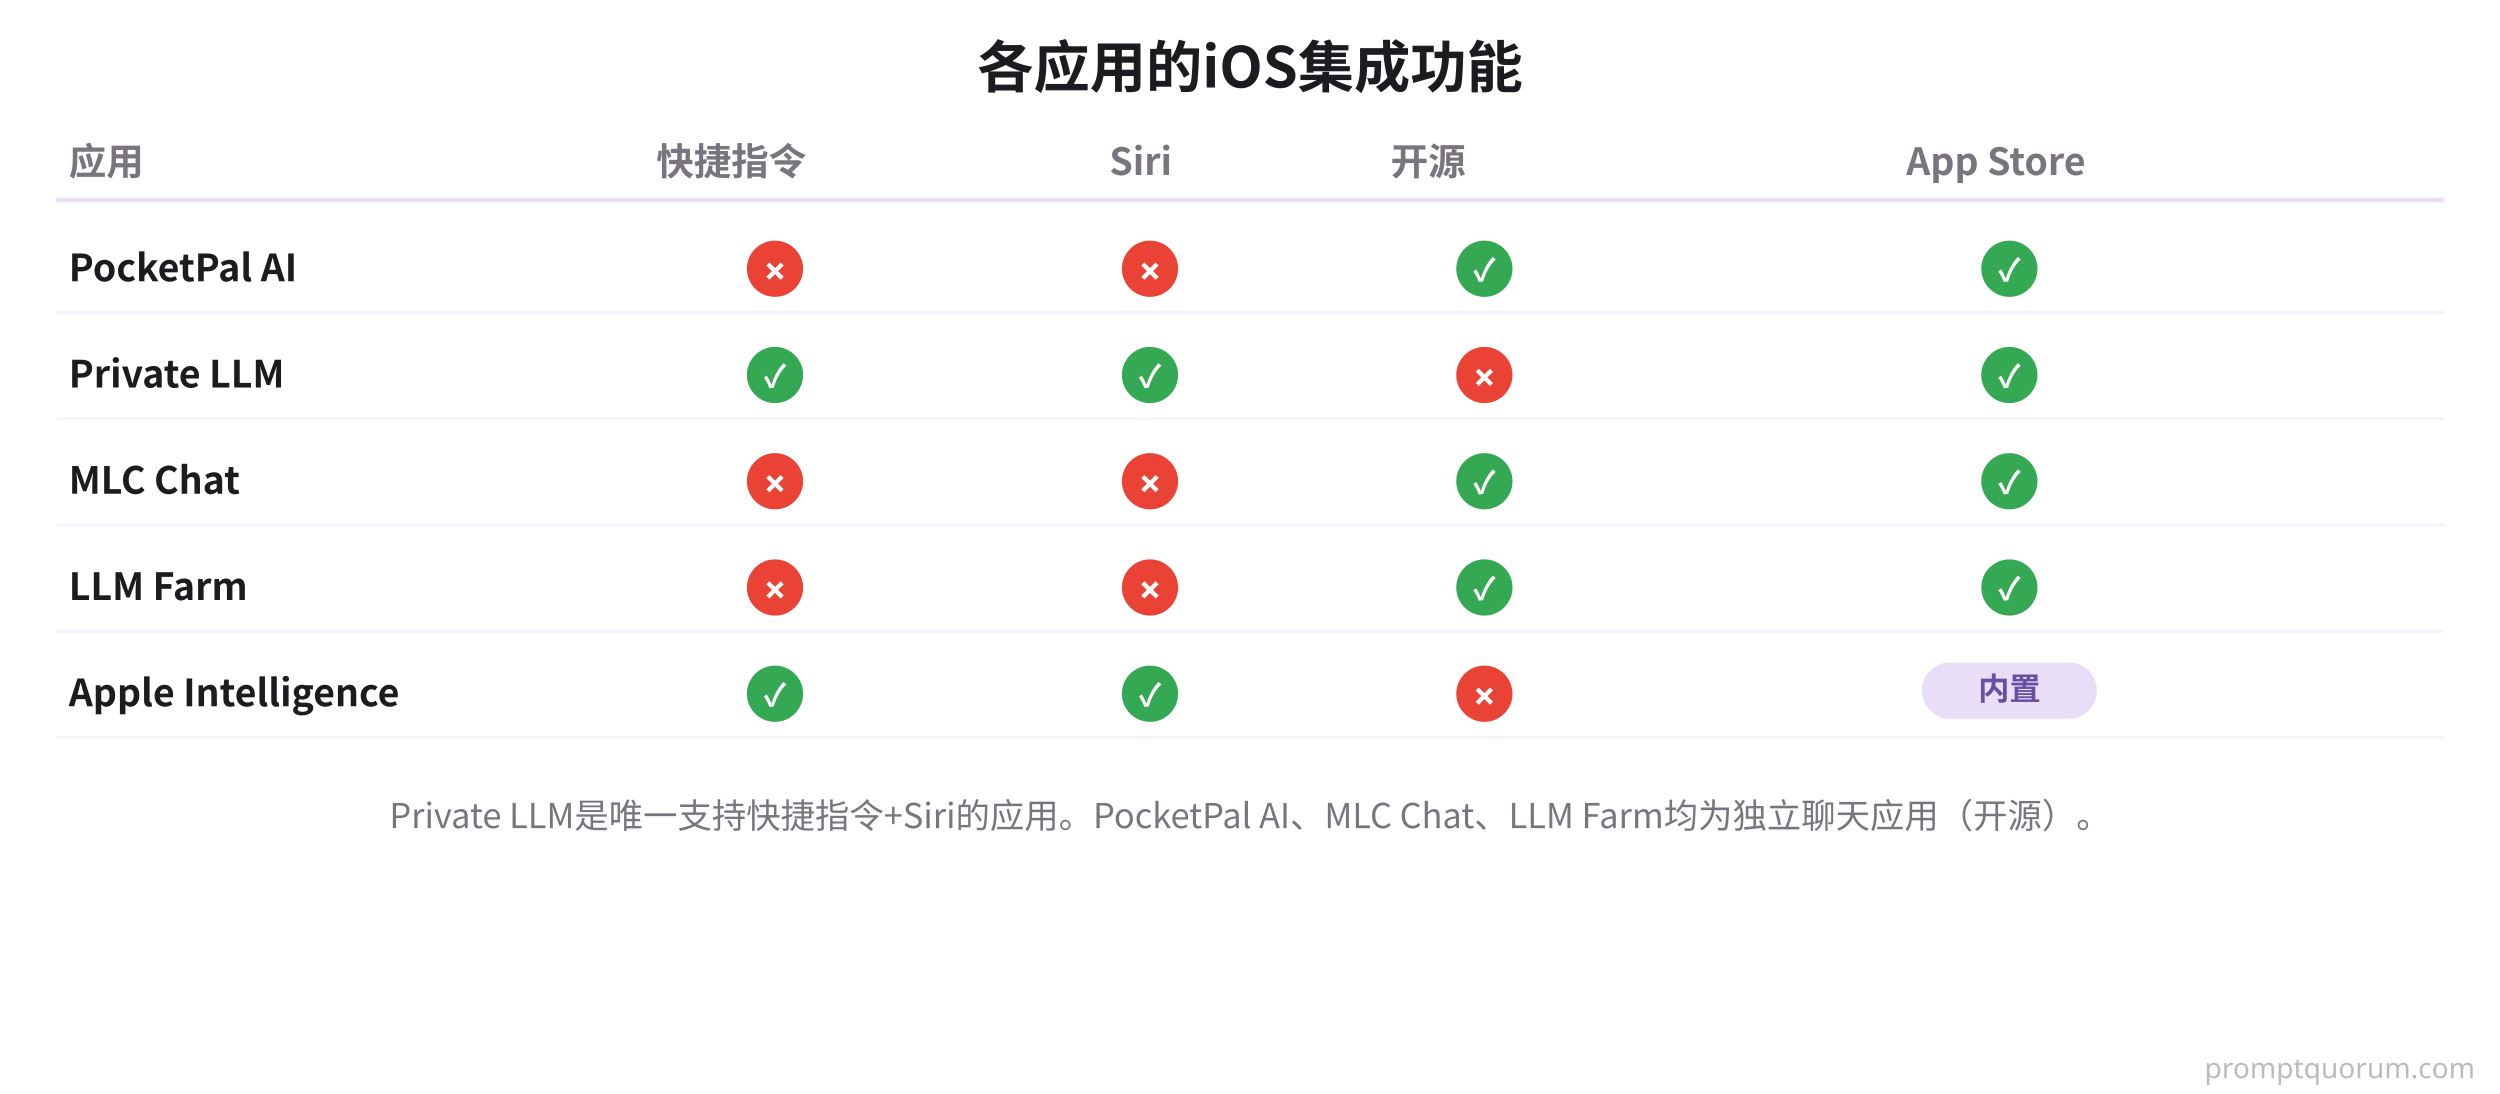
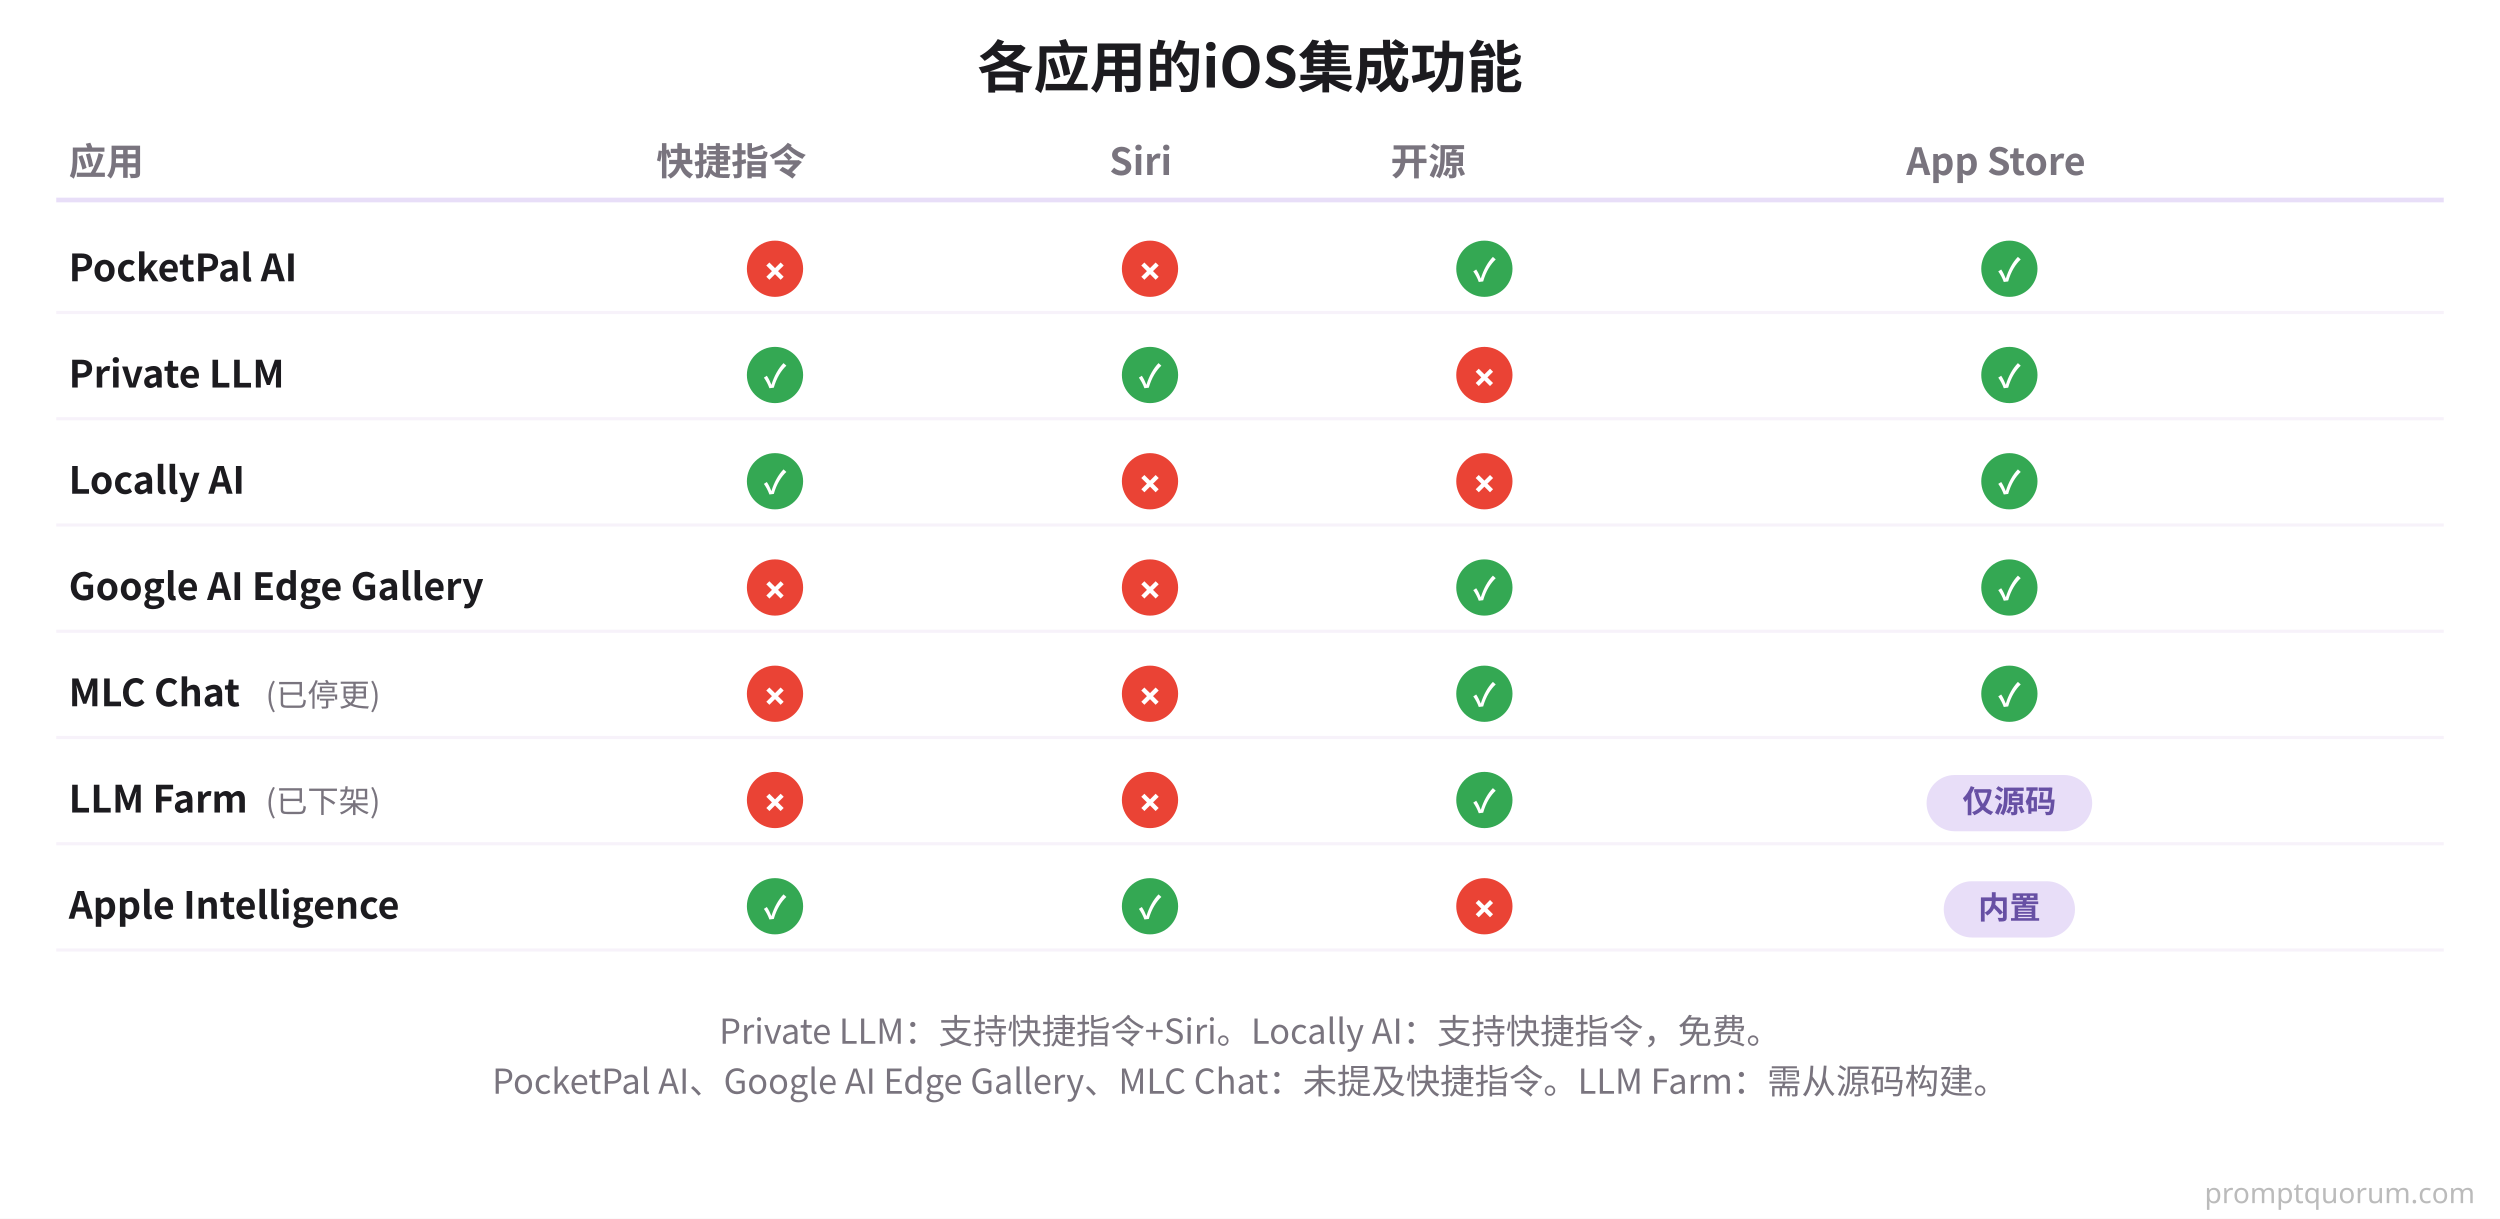
- <svg xmlns="http://www.w3.org/2000/svg" viewBox="0 0 800 350" font-family="system-ui, -apple-system, 'PingFang SC', 'Noto Sans CJK SC', sans-serif">
-   <rect width="800" height="350" fill="#FFFFFF" />
+ <svg xmlns="http://www.w3.org/2000/svg" viewBox="0 0 800 390" font-family="system-ui, -apple-system, 'PingFang SC', 'Noto Sans CJK SC', sans-serif">
+   <rect width="800" height="390" fill="#FFFFFF" />
  <text x="400" y="28" font-size="18" font-weight="700" fill="#1C1B1F" text-anchor="middle">各应用的iOS集成功能</text>
  <text x="22" y="56" font-size="12" font-weight="700" fill="#79747E">应用</text>
  <text x="210" y="56" font-size="12" font-weight="700" fill="#79747E">快捷指令</text>
  <text x="355" y="56" font-size="12" font-weight="700" fill="#79747E">Siri</text>
  <text x="445" y="56" font-size="12" font-weight="700" fill="#79747E">开源</text>
  <text x="610" y="56" font-size="12" font-weight="700" fill="#79747E">App Store</text>
  <line x1="18" y1="64" x2="782" y2="64" stroke="#E8DEF8" stroke-width="1.5" />
  <text x="22" y="90" font-size="12" font-weight="600" fill="#1C1B1F">PocketPal AI</text>
  <circle cx="248" cy="86" r="9" fill="#EA4335" />
  <text x="248" y="90" font-size="10" font-weight="700" fill="#FFFFFF" text-anchor="middle">✗</text>
  <circle cx="368" cy="86" r="9" fill="#EA4335" />
  <text x="368" y="90" font-size="10" font-weight="700" fill="#FFFFFF" text-anchor="middle">✗</text>
  <circle cx="475" cy="86" r="9" fill="#34A853" />
  <text x="475" y="90" font-size="10" font-weight="700" fill="#FFFFFF" text-anchor="middle">✓</text>
  <circle cx="643" cy="86" r="9" fill="#34A853" />
  <text x="643" y="90" font-size="10" font-weight="700" fill="#FFFFFF" text-anchor="middle">✓</text>
  <line x1="18" y1="100" x2="782" y2="100" stroke="#F7F2FA" stroke-width="1" />
  <text x="22" y="124" font-size="12" font-weight="600" fill="#1C1B1F">Private LLM</text>
  <circle cx="248" cy="120" r="9" fill="#34A853" />
  <text x="248" y="124" font-size="10" font-weight="700" fill="#FFFFFF" text-anchor="middle">✓</text>
  <circle cx="368" cy="120" r="9" fill="#34A853" />
  <text x="368" y="124" font-size="10" font-weight="700" fill="#FFFFFF" text-anchor="middle">✓</text>
  <circle cx="475" cy="120" r="9" fill="#EA4335" />
  <text x="475" y="124" font-size="10" font-weight="700" fill="#FFFFFF" text-anchor="middle">✗</text>
  <circle cx="643" cy="120" r="9" fill="#34A853" />
  <text x="643" y="124" font-size="10" font-weight="700" fill="#FFFFFF" text-anchor="middle">✓</text>
  <line x1="18" y1="134" x2="782" y2="134" stroke="#F7F2FA" stroke-width="1" />
-   <text x="22" y="158" font-size="12" font-weight="600" fill="#1C1B1F">MLC Chat</text>
-   <circle cx="248" cy="154" r="9" fill="#EA4335" />
-   <text x="248" y="158" font-size="10" font-weight="700" fill="#FFFFFF" text-anchor="middle">✗</text>
+   <text x="22" y="158" font-size="12" font-weight="600" fill="#1C1B1F">Locally AI</text>
+   <circle cx="248" cy="154" r="9" fill="#34A853" />
+   <text x="248" y="158" font-size="10" font-weight="700" fill="#FFFFFF" text-anchor="middle">✓</text>
  <circle cx="368" cy="154" r="9" fill="#EA4335" />
  <text x="368" y="158" font-size="10" font-weight="700" fill="#FFFFFF" text-anchor="middle">✗</text>
-   <circle cx="475" cy="154" r="9" fill="#34A853" />
-   <text x="475" y="158" font-size="10" font-weight="700" fill="#FFFFFF" text-anchor="middle">✓</text>
+   <circle cx="475" cy="154" r="9" fill="#EA4335" />
+   <text x="475" y="158" font-size="10" font-weight="700" fill="#FFFFFF" text-anchor="middle">✗</text>
  <circle cx="643" cy="154" r="9" fill="#34A853" />
  <text x="643" y="158" font-size="10" font-weight="700" fill="#FFFFFF" text-anchor="middle">✓</text>
  <line x1="18" y1="168" x2="782" y2="168" stroke="#F7F2FA" stroke-width="1" />
-   <text x="22" y="192" font-size="12" font-weight="600" fill="#1C1B1F">LLM Farm</text>
+   <text x="22" y="192" font-size="12" font-weight="600" fill="#1C1B1F">Google AI Edge Gallery</text>
  <circle cx="248" cy="188" r="9" fill="#EA4335" />
  <text x="248" y="192" font-size="10" font-weight="700" fill="#FFFFFF" text-anchor="middle">✗</text>
  <circle cx="368" cy="188" r="9" fill="#EA4335" />
  <text x="368" y="192" font-size="10" font-weight="700" fill="#FFFFFF" text-anchor="middle">✗</text>
  <circle cx="475" cy="188" r="9" fill="#34A853" />
  <text x="475" y="192" font-size="10" font-weight="700" fill="#FFFFFF" text-anchor="middle">✓</text>
  <circle cx="643" cy="188" r="9" fill="#34A853" />
  <text x="643" y="192" font-size="10" font-weight="700" fill="#FFFFFF" text-anchor="middle">✓</text>
  <line x1="18" y1="202" x2="782" y2="202" stroke="#F7F2FA" stroke-width="1" />
-   <text x="22" y="226" font-size="12" font-weight="600" fill="#1C1B1F">Apple Intelligence</text>
-   <circle cx="248" cy="222" r="9" fill="#34A853" />
-   <text x="248" y="226" font-size="10" font-weight="700" fill="#FFFFFF" text-anchor="middle">✓</text>
-   <circle cx="368" cy="222" r="9" fill="#34A853" />
-   <text x="368" y="226" font-size="10" font-weight="700" fill="#FFFFFF" text-anchor="middle">✓</text>
-   <circle cx="475" cy="222" r="9" fill="#EA4335" />
-   <text x="475" y="226" font-size="10" font-weight="700" fill="#FFFFFF" text-anchor="middle">✗</text>
-   <rect x="615" y="212" width="56" height="18" rx="9" fill="#E8DEF8" />
-   <text x="643" y="224" font-size="10" font-weight="700" fill="#6750A4" text-anchor="middle">内置</text>
+   <text x="22" y="226" font-size="12" font-weight="600" fill="#1C1B1F">MLC Chat</text>
+   <text x="85" y="226" font-size="10" fill="#79747E">(已停更)</text>
+   <circle cx="248" cy="222" r="9" fill="#EA4335" />
+   <text x="248" y="226" font-size="10" font-weight="700" fill="#FFFFFF" text-anchor="middle">✗</text>
+   <circle cx="368" cy="222" r="9" fill="#EA4335" />
+   <text x="368" y="226" font-size="10" font-weight="700" fill="#FFFFFF" text-anchor="middle">✗</text>
+   <circle cx="475" cy="222" r="9" fill="#34A853" />
+   <text x="475" y="226" font-size="10" font-weight="700" fill="#FFFFFF" text-anchor="middle">✓</text>
+   <circle cx="643" cy="222" r="9" fill="#34A853" />
+   <text x="643" y="226" font-size="10" font-weight="700" fill="#FFFFFF" text-anchor="middle">✓</text>
  <line x1="18" y1="236" x2="782" y2="236" stroke="#F7F2FA" stroke-width="1" />
-   <text x="400" y="265" font-size="11" fill="#79747E" text-anchor="middle">Private LLM是唯一支持快捷指令+Siri的应用。PocketPal AI、MLC Chat、LLM Farm均为独立聊天应用（开源）。</text>
-   <text x="792" y="345" font-family="system-ui,sans-serif" font-size="9" fill="#BBBBBB" text-anchor="end">promptquorum.com</text>
+   <text x="22" y="260" font-size="12" font-weight="600" fill="#1C1B1F">LLM Farm</text>
+   <text x="85" y="260" font-size="10" fill="#79747E">(已下架)</text>
+   <circle cx="248" cy="256" r="9" fill="#EA4335" />
+   <text x="248" y="260" font-size="10" font-weight="700" fill="#FFFFFF" text-anchor="middle">✗</text>
+   <circle cx="368" cy="256" r="9" fill="#EA4335" />
+   <text x="368" y="260" font-size="10" font-weight="700" fill="#FFFFFF" text-anchor="middle">✗</text>
+   <circle cx="475" cy="256" r="9" fill="#34A853" />
+   <text x="475" y="260" font-size="10" font-weight="700" fill="#FFFFFF" text-anchor="middle">✓</text>
+   <rect x="616.5" y="248" width="53" height="18" rx="9" fill="#E8DEF8" />
+   <text x="643" y="260" font-size="10" font-weight="700" fill="#6750A4" text-anchor="middle">仅源码</text>
+   <line x1="18" y1="270" x2="782" y2="270" stroke="#F7F2FA" stroke-width="1" />
+   <text x="22" y="294" font-size="12" font-weight="600" fill="#1C1B1F">Apple Intelligence</text>
+   <circle cx="248" cy="290" r="9" fill="#34A853" />
+   <text x="248" y="294" font-size="10" font-weight="700" fill="#FFFFFF" text-anchor="middle">✓</text>
+   <circle cx="368" cy="290" r="9" fill="#34A853" />
+   <text x="368" y="294" font-size="10" font-weight="700" fill="#FFFFFF" text-anchor="middle">✓</text>
+   <circle cx="475" cy="290" r="9" fill="#EA4335" />
+   <text x="475" y="294" font-size="10" font-weight="700" fill="#FFFFFF" text-anchor="middle">✗</text>
+   <rect x="622" y="282" width="42" height="18" rx="9" fill="#E8DEF8" />
+   <text x="643" y="294" font-size="10" font-weight="700" fill="#6750A4" text-anchor="middle">内置</text>
+   <line x1="18" y1="304" x2="782" y2="304" stroke="#F7F2FA" stroke-width="1" />
+   <text x="400" y="334" font-size="11" fill="#79747E" text-anchor="middle">Private LLM：支持快捷指令+Siri。Locally AI：支持快捷指令，免费。</text>
+   <text x="400" y="350" font-size="11" fill="#79747E" text-anchor="middle">PocketPal AI、Google AI Edge Gallery、MLC Chat：未提及快捷指令。LLM Farm：需从源码构建。</text>
+   <text x="792" y="385" font-family="system-ui,sans-serif" font-size="9" fill="#BBBBBB" text-anchor="end">promptquorum.com</text>
</svg>
